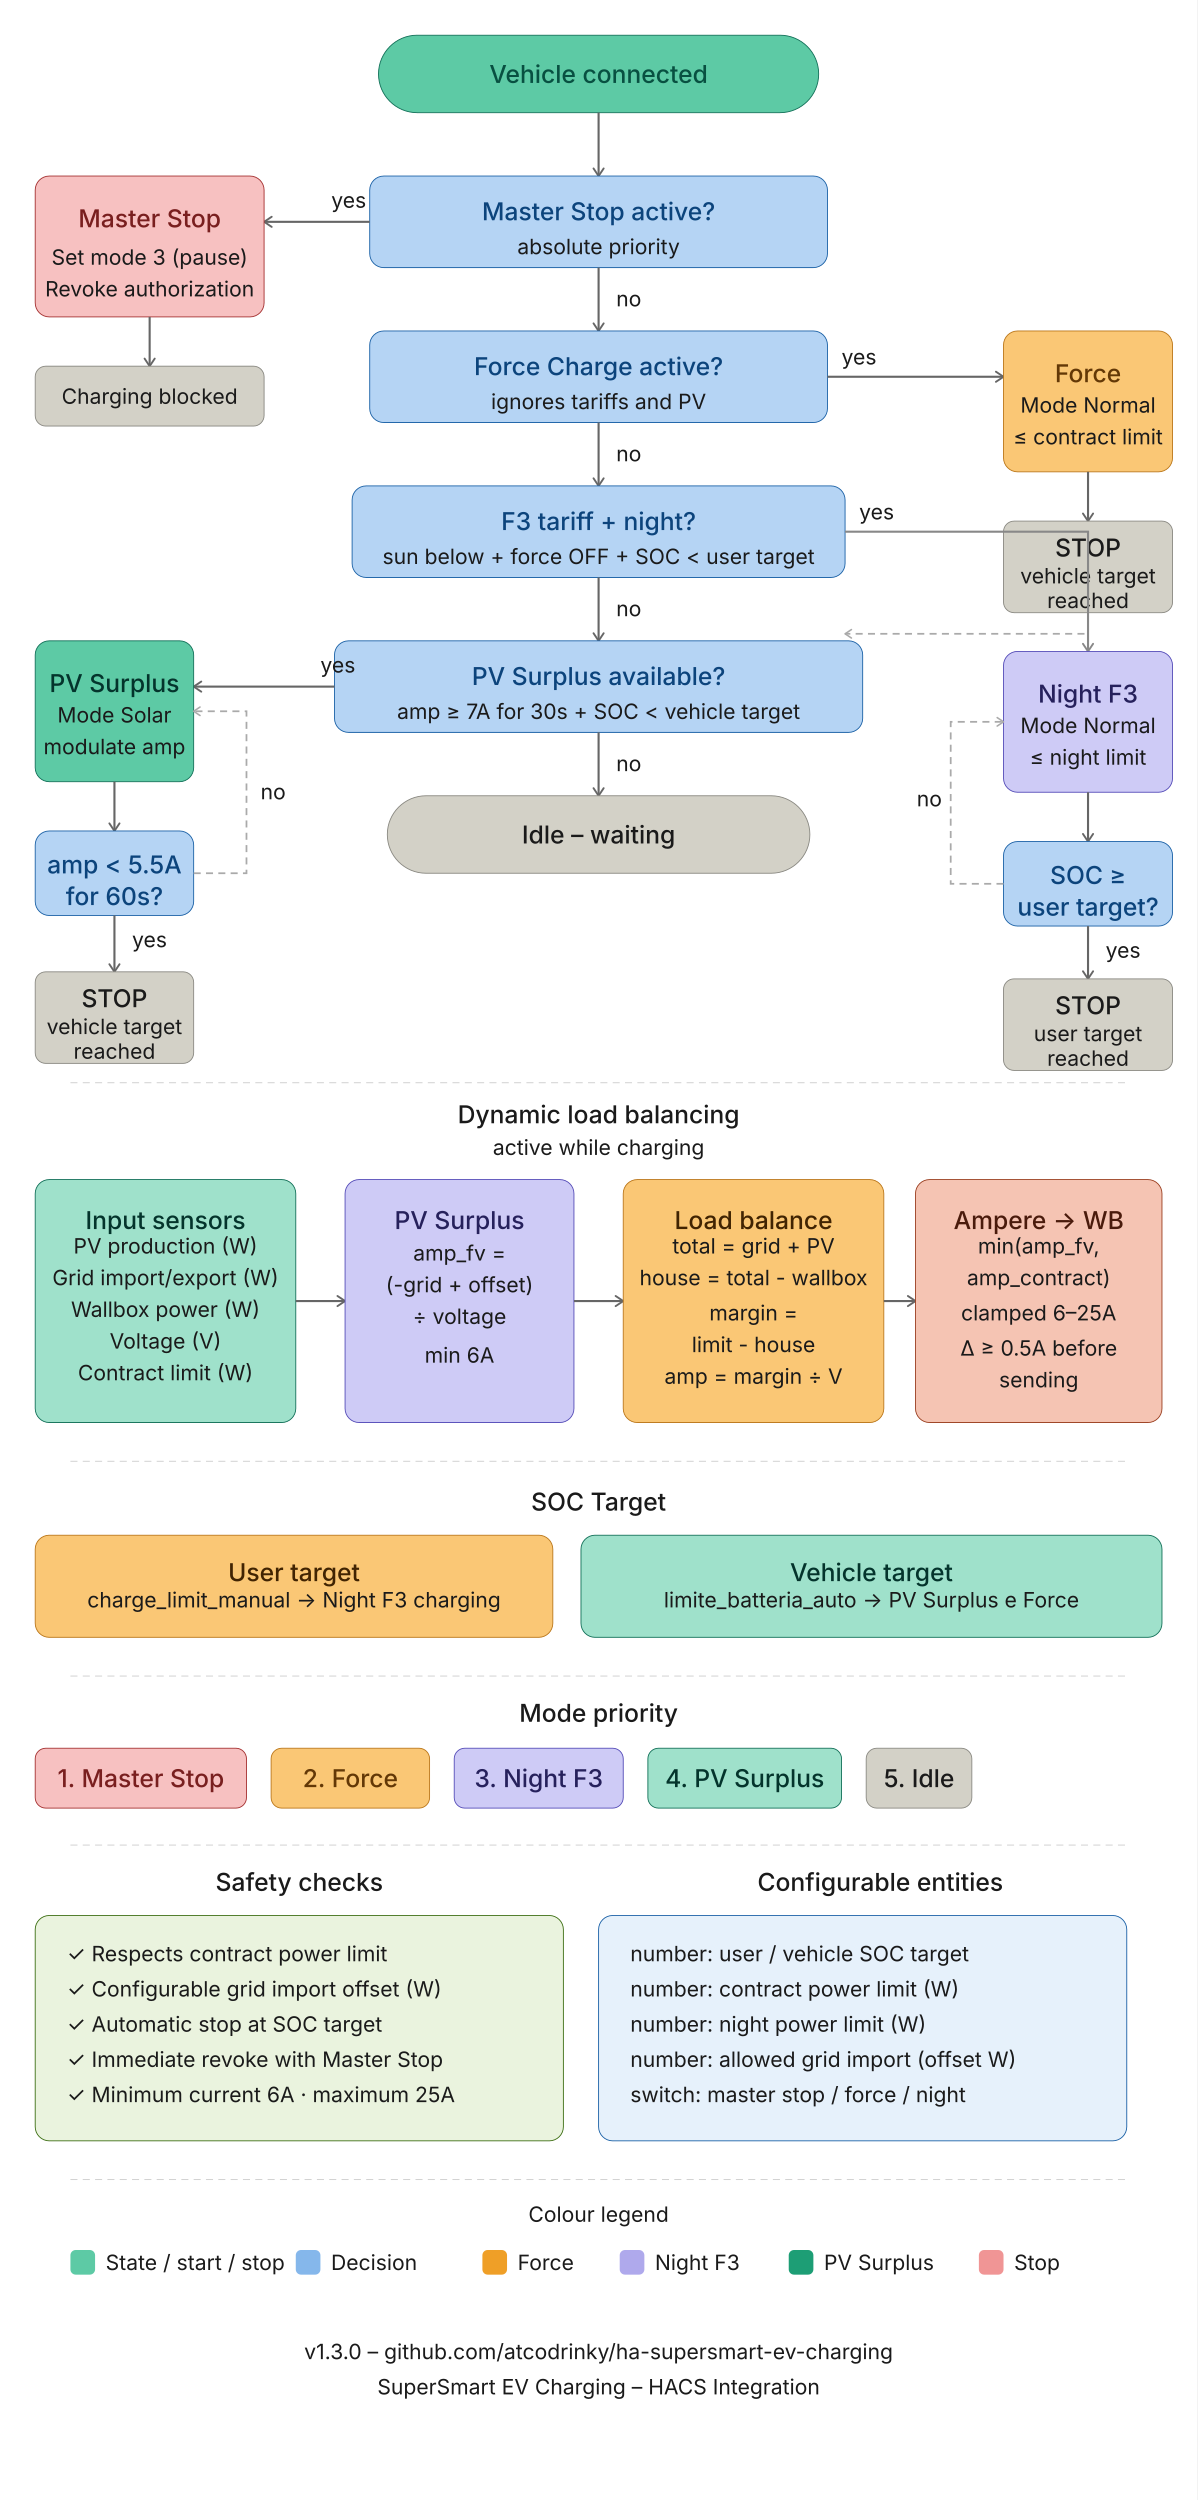
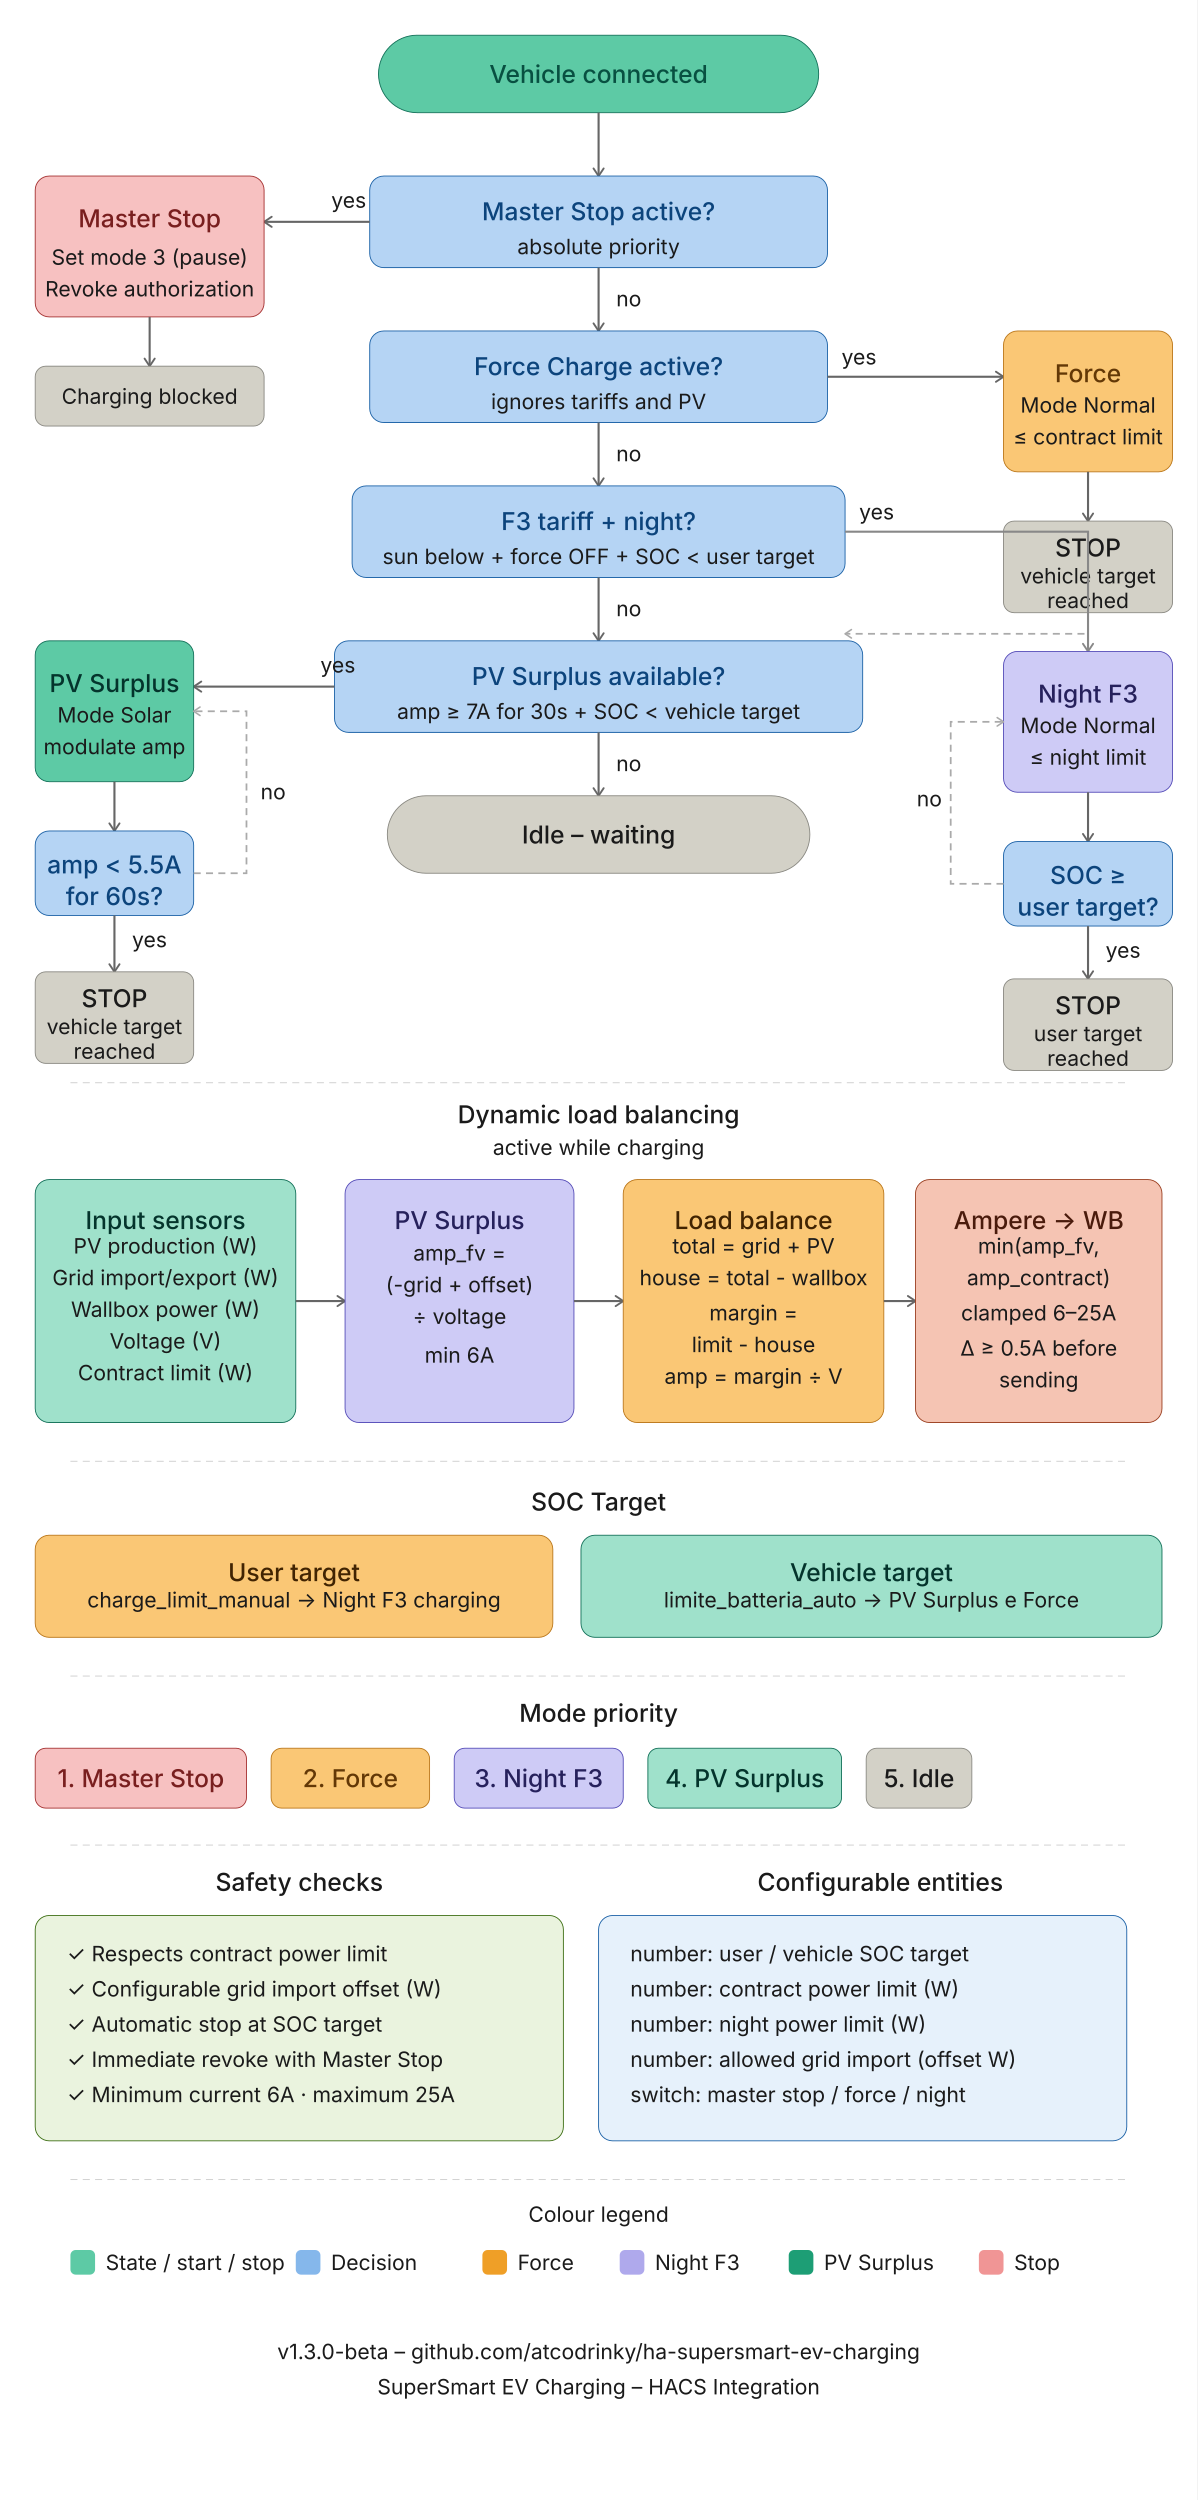
<svg xmlns="http://www.w3.org/2000/svg" width="100%" viewBox="0 0 680 1420" role="img">
  <defs>
    <marker id="arrow" viewBox="0 0 10 10" refX="8" refY="5" markerWidth="6" markerHeight="6" orient="auto-start-reverse">
      <path d="M2 1L8 5L2 9" fill="none" stroke="context-stroke" stroke-width="1.5" stroke-linecap="round" stroke-linejoin="round" />
    </marker>
    <style>
    text { font-family: ui-sans-serif, system-ui, -apple-system, sans-serif;  }
    .th  { font-size: 14px; font-weight: 500; }
    .ts  { font-size: 12px; font-weight: 400; }
    .arr { stroke: #888; stroke-width: 1.2;  }
    .leader { stroke: #aaa; stroke-width: 0.5; stroke-dasharray: 3 3;  }
      .ts    {  }
      .arr   { stroke: #666; }
      .leader { stroke: #555; }
    }
  </style>
  </defs>
  <rect width="680" height="1420" fill="#ffffff" />
  <rect x="215" y="20" width="250" height="44" rx="22" fill="#5DCAA5" stroke="#0F6E56" stroke-width="0.5" />
  <text class="th" x="340" y="42" text-anchor="middle" dominant-baseline="central" fill="#085041">Vehicle connected</text>
  <line x1="340" y1="64" x2="340" y2="100" class="arr" marker-end="url(#arrow)" />
  <rect x="210" y="100" width="260" height="52" rx="8" fill="#B5D4F4" stroke="#185FA5" stroke-width="0.5" />
  <text class="th" x="340" y="120" text-anchor="middle" dominant-baseline="central" fill="#0C447C">Master Stop active?</text>
  <text class="ts" x="340" y="140" text-anchor="middle" dominant-baseline="central" fill="#1a1a1a">absolute priority</text>
  <line x1="210" y1="126" x2="150" y2="126" class="arr" marker-end="url(#arrow)" />
  <text class="ts" x="208" y="118" text-anchor="end" fill="#1a1a1a">yes</text>
  <rect x="20" y="100" width="130" height="80" rx="8" fill="#F7C1C1" stroke="#A32D2D" stroke-width="0.5" />
  <text class="th" x="85" y="124" text-anchor="middle" dominant-baseline="central" fill="#791F1F">Master Stop</text>
  <text class="ts" x="85" y="146" text-anchor="middle" dominant-baseline="central" fill="#1a1a1a">Set mode 3 (pause)</text>
  <text class="ts" x="85" y="164" text-anchor="middle" dominant-baseline="central" fill="#1a1a1a">Revoke authorization</text>
  <line x1="85" y1="180" x2="85" y2="208" class="arr" marker-end="url(#arrow)" />
  <rect x="20" y="208" width="130" height="34" rx="6" fill="#D3D1C7" stroke="#888780" stroke-width="0.5" />
  <text class="ts" x="85" y="225" text-anchor="middle" dominant-baseline="central" fill="#1a1a1a">Charging blocked</text>
  <line x1="340" y1="152" x2="340" y2="188" class="arr" marker-end="url(#arrow)" />
  <text class="ts" x="350" y="174" fill="#1a1a1a">no</text>
  <rect x="210" y="188" width="260" height="52" rx="8" fill="#B5D4F4" stroke="#185FA5" stroke-width="0.5" />
  <text class="th" x="340" y="208" text-anchor="middle" dominant-baseline="central" fill="#0C447C">Force Charge active?</text>
  <text class="ts" x="340" y="228" text-anchor="middle" dominant-baseline="central" fill="#1a1a1a">ignores tariffs and PV</text>
  <line x1="470" y1="214" x2="570" y2="214" class="arr" marker-end="url(#arrow)" />
  <text class="ts" x="478" y="207" fill="#1a1a1a">yes</text>
  <rect x="570" y="188" width="96" height="80" rx="8" fill="#FAC775" stroke="#BA7517" stroke-width="0.5" />
  <text class="th" x="618" y="212" text-anchor="middle" dominant-baseline="central" fill="#633806">Force</text>
  <text class="ts" x="618" y="230" text-anchor="middle" dominant-baseline="central" fill="#1a1a1a">Mode Normal</text>
  <text class="ts" x="618" y="248" text-anchor="middle" dominant-baseline="central" fill="#1a1a1a">≤ contract limit</text>
  <line x1="618" y1="268" x2="618" y2="296" class="arr" marker-end="url(#arrow)" />
  <rect x="570" y="296" width="96" height="52" rx="6" fill="#D3D1C7" stroke="#888780" stroke-width="0.5" />
  <text class="th" x="618" y="311" text-anchor="middle" dominant-baseline="central" fill="#1a1a1a">STOP</text>
  <text class="ts" x="618" y="327" text-anchor="middle" dominant-baseline="central" fill="#1a1a1a">vehicle target</text>
  <text class="ts" x="618" y="341" text-anchor="middle" dominant-baseline="central" fill="#1a1a1a">reached</text>
  <path d="M618 348 L618 360 L480 360" fill="none" stroke="#aaa" stroke-width="1" stroke-dasharray="4 3" marker-end="url(#arrow)" />
  <line x1="340" y1="240" x2="340" y2="276" class="arr" marker-end="url(#arrow)" />
  <text class="ts" x="350" y="262" fill="#1a1a1a">no</text>
  <rect x="200" y="276" width="280" height="52" rx="8" fill="#B5D4F4" stroke="#185FA5" stroke-width="0.5" />
  <text class="th" x="340" y="296" text-anchor="middle" dominant-baseline="central" fill="#0C447C">F3 tariff + night?</text>
  <text class="ts" x="340" y="316" text-anchor="middle" dominant-baseline="central" fill="#1a1a1a">sun below + force OFF + SOC &lt; user target</text>
  <path d="M480 302 L618 302 L618 370" fill="none" stroke="#888" stroke-width="1.2" marker-end="url(#arrow)" />
  <text class="ts" x="488" y="295" fill="#1a1a1a">yes</text>
  <rect x="570" y="370" width="96" height="80" rx="8" fill="#CECBF6" stroke="#534AB7" stroke-width="0.5" />
  <text class="th" x="618" y="394" text-anchor="middle" dominant-baseline="central" fill="#26215C">Night F3</text>
  <text class="ts" x="618" y="412" text-anchor="middle" dominant-baseline="central" fill="#1a1a1a">Mode Normal</text>
  <text class="ts" x="618" y="430" text-anchor="middle" dominant-baseline="central" fill="#1a1a1a">≤ night limit</text>
  <line x1="618" y1="450" x2="618" y2="478" class="arr" marker-end="url(#arrow)" />
  <rect x="570" y="478" width="96" height="48" rx="8" fill="#B5D4F4" stroke="#185FA5" stroke-width="0.5" />
  <text class="th" x="618" y="497" text-anchor="middle" dominant-baseline="central" fill="#0C447C">SOC ≥</text>
  <text class="th" x="618" y="515" text-anchor="middle" dominant-baseline="central" fill="#0C447C">user target?</text>
  <path d="M570 502 L540 502 L540 410 L570 410" fill="none" stroke="#aaa" stroke-width="1" stroke-dasharray="4 3" marker-end="url(#arrow)" />
  <text class="ts" x="535" y="458" text-anchor="end" fill="#1a1a1a">no</text>
  <line x1="618" y1="526" x2="618" y2="556" class="arr" marker-end="url(#arrow)" />
  <text class="ts" x="628" y="544" fill="#1a1a1a">yes</text>
  <rect x="570" y="556" width="96" height="52" rx="6" fill="#D3D1C7" stroke="#888780" stroke-width="0.5" />
  <text class="th" x="618" y="571" text-anchor="middle" dominant-baseline="central" fill="#1a1a1a">STOP</text>
  <text class="ts" x="618" y="587" text-anchor="middle" dominant-baseline="central" fill="#1a1a1a">user target</text>
  <text class="ts" x="618" y="601" text-anchor="middle" dominant-baseline="central" fill="#1a1a1a">reached</text>
  <line x1="340" y1="328" x2="340" y2="364" class="arr" marker-end="url(#arrow)" />
  <text class="ts" x="350" y="350" fill="#1a1a1a">no</text>
  <rect x="190" y="364" width="300" height="52" rx="8" fill="#B5D4F4" stroke="#185FA5" stroke-width="0.5" />
  <text class="th" x="340" y="384" text-anchor="middle" dominant-baseline="central" fill="#0C447C">PV Surplus available?</text>
  <text class="ts" x="340" y="404" text-anchor="middle" dominant-baseline="central" fill="#1a1a1a">amp ≥ 7A for 30s + SOC &lt; vehicle target</text>
  <line x1="190" y1="390" x2="110" y2="390" class="arr" marker-end="url(#arrow)" />
  <text class="ts" x="182" y="382" fill="#1a1a1a">yes</text>
  <rect x="20" y="364" width="90" height="80" rx="8" fill="#5DCAA5" stroke="#0F6E56" stroke-width="0.5" />
  <text class="th" x="65" y="388" text-anchor="middle" dominant-baseline="central" fill="#04342C">PV Surplus</text>
  <text class="ts" x="65" y="406" text-anchor="middle" dominant-baseline="central" fill="#1a1a1a">Mode Solar</text>
  <text class="ts" x="65" y="424" text-anchor="middle" dominant-baseline="central" fill="#1a1a1a">modulate amp</text>
  <line x1="65" y1="444" x2="65" y2="472" class="arr" marker-end="url(#arrow)" />
  <rect x="20" y="472" width="90" height="48" rx="8" fill="#B5D4F4" stroke="#185FA5" stroke-width="0.5" />
  <text class="th" x="65" y="491" text-anchor="middle" dominant-baseline="central" fill="#0C447C">amp &lt; 5.5A</text>
  <text class="th" x="65" y="509" text-anchor="middle" dominant-baseline="central" fill="#0C447C">for 60s?</text>
  <path d="M110 496 L140 496 L140 404 L110 404" fill="none" stroke="#aaa" stroke-width="1" stroke-dasharray="4 3" marker-end="url(#arrow)" />
  <text class="ts" x="148" y="454" fill="#1a1a1a">no</text>
  <line x1="65" y1="520" x2="65" y2="552" class="arr" marker-end="url(#arrow)" />
  <text class="ts" x="75" y="538" fill="#1a1a1a">yes</text>
  <rect x="20" y="552" width="90" height="52" rx="6" fill="#D3D1C7" stroke="#888780" stroke-width="0.5" />
  <text class="th" x="65" y="567" text-anchor="middle" dominant-baseline="central" fill="#1a1a1a">STOP</text>
  <text class="ts" x="65" y="583" text-anchor="middle" dominant-baseline="central" fill="#1a1a1a">vehicle target</text>
  <text class="ts" x="65" y="597" text-anchor="middle" dominant-baseline="central" fill="#1a1a1a">reached</text>
  <line x1="340" y1="416" x2="340" y2="452" class="arr" marker-end="url(#arrow)" />
  <text class="ts" x="350" y="438" fill="#1a1a1a">no</text>
  <rect x="220" y="452" width="240" height="44" rx="22" fill="#D3D1C7" stroke="#888780" stroke-width="0.5" />
  <text class="th" x="340" y="474" text-anchor="middle" dominant-baseline="central" fill="#1a1a1a">Idle – waiting</text>
  <line x1="40" y1="615" x2="640" y2="615" stroke="#ccc" stroke-width="0.5" stroke-dasharray="4 3" />
  <text class="th" x="340" y="638" text-anchor="middle" fill="#1a1a1a">Dynamic load balancing</text>
  <text class="ts" x="340" y="656" text-anchor="middle" fill="#1a1a1a">active while charging</text>
  <rect x="20" y="670" width="148" height="138" rx="8" fill="#9FE1CB" stroke="#0F6E56" stroke-width="0.5" />
  <text class="th" x="94" y="693" text-anchor="middle" dominant-baseline="central" fill="#04342C">Input sensors</text>
  <text class="ts" x="94" y="712" text-anchor="middle" fill="#1a1a1a">PV production (W)</text>
  <text class="ts" x="94" y="730" text-anchor="middle" fill="#1a1a1a">Grid import/export (W)</text>
  <text class="ts" x="94" y="748" text-anchor="middle" fill="#1a1a1a">Wallbox power (W)</text>
  <text class="ts" x="94" y="766" text-anchor="middle" fill="#1a1a1a">Voltage (V)</text>
  <text class="ts" x="94" y="784" text-anchor="middle" fill="#1a1a1a">Contract limit (W)</text>
  <line x1="168" y1="739" x2="196" y2="739" class="arr" marker-end="url(#arrow)" />
  <rect x="196" y="670" width="130" height="138" rx="8" fill="#CECBF6" stroke="#534AB7" stroke-width="0.5" />
  <text class="th" x="261" y="693" text-anchor="middle" dominant-baseline="central" fill="#26215C">PV Surplus</text>
  <text class="ts" x="261" y="716" text-anchor="middle" fill="#1a1a1a">amp_fv =</text>
  <text class="ts" x="261" y="734" text-anchor="middle" fill="#1a1a1a">(-grid + offset)</text>
  <text class="ts" x="261" y="752" text-anchor="middle" fill="#1a1a1a">÷ voltage</text>
  <text class="ts" x="261" y="774" text-anchor="middle" fill="#1a1a1a">min 6A</text>
  <line x1="326" y1="739" x2="354" y2="739" class="arr" marker-end="url(#arrow)" />
  <rect x="354" y="670" width="148" height="138" rx="8" fill="#FAC775" stroke="#BA7517" stroke-width="0.5" />
  <text class="th" x="428" y="693" text-anchor="middle" dominant-baseline="central" fill="#412402">Load balance</text>
  <text class="ts" x="428" y="712" text-anchor="middle" fill="#1a1a1a">total = grid + PV</text>
  <text class="ts" x="428" y="730" text-anchor="middle" fill="#1a1a1a">house = total - wallbox</text>
  <text class="ts" x="428" y="750" text-anchor="middle" fill="#1a1a1a">margin =</text>
  <text class="ts" x="428" y="768" text-anchor="middle" fill="#1a1a1a">limit - house</text>
  <text class="ts" x="428" y="786" text-anchor="middle" fill="#1a1a1a">amp = margin ÷ V</text>
  <line x1="502" y1="739" x2="520" y2="739" class="arr" marker-end="url(#arrow)" />
  <rect x="520" y="670" width="140" height="138" rx="8" fill="#F5C4B3" stroke="#993C1D" stroke-width="0.5" />
  <text class="th" x="590" y="693" text-anchor="middle" dominant-baseline="central" fill="#4A1B0C">Ampere → WB</text>
  <text class="ts" x="590" y="712" text-anchor="middle" fill="#1a1a1a">min(amp_fv,</text>
  <text class="ts" x="590" y="730" text-anchor="middle" fill="#1a1a1a">amp_contract)</text>
  <text class="ts" x="590" y="750" text-anchor="middle" fill="#1a1a1a">clamped 6–25A</text>
  <text class="ts" x="590" y="770" text-anchor="middle" fill="#1a1a1a">Δ ≥ 0.5A before</text>
  <text class="ts" x="590" y="788" text-anchor="middle" fill="#1a1a1a">sending</text>
  <line x1="40" y1="830" x2="640" y2="830" stroke="#ccc" stroke-width="0.5" stroke-dasharray="4 3" />
  <text class="th" x="340" y="858" text-anchor="middle" fill="#1a1a1a">SOC Target</text>
  <rect x="20" y="872" width="294" height="58" rx="8" fill="#FAC775" stroke="#BA7517" stroke-width="0.5" />
  <text class="th" x="167" y="893" text-anchor="middle" dominant-baseline="central" fill="#412402">User target</text>
  <text class="ts" x="167" y="913" text-anchor="middle" fill="#1a1a1a">charge_limit_manual → Night F3 charging</text>
  <rect x="330" y="872" width="330" height="58" rx="8" fill="#9FE1CB" stroke="#0F6E56" stroke-width="0.5" />
  <text class="th" x="495" y="893" text-anchor="middle" dominant-baseline="central" fill="#04342C">Vehicle target</text>
  <text class="ts" x="495" y="913" text-anchor="middle" fill="#1a1a1a">limite_batteria_auto → PV Surplus e Force</text>
  <line x1="40" y1="952" x2="640" y2="952" stroke="#ccc" stroke-width="0.5" stroke-dasharray="4 3" />
  <text class="th" x="340" y="978" text-anchor="middle" fill="#1a1a1a">Mode priority</text>
  <rect x="20" y="993" width="120" height="34" rx="6" fill="#F7C1C1" stroke="#A32D2D" stroke-width="0.5" />
  <text class="th" x="80" y="1010" text-anchor="middle" dominant-baseline="central" fill="#791F1F">1. Master Stop</text>
  <rect x="154" y="993" width="90" height="34" rx="6" fill="#FAC775" stroke="#BA7517" stroke-width="0.5" />
  <text class="th" x="199" y="1010" text-anchor="middle" dominant-baseline="central" fill="#633806">2. Force</text>
  <rect x="258" y="993" width="96" height="34" rx="6" fill="#CECBF6" stroke="#534AB7" stroke-width="0.5" />
  <text class="th" x="306" y="1010" text-anchor="middle" dominant-baseline="central" fill="#26215C">3. Night F3</text>
  <rect x="368" y="993" width="110" height="34" rx="6" fill="#9FE1CB" stroke="#0F6E56" stroke-width="0.5" />
  <text class="th" x="423" y="1010" text-anchor="middle" dominant-baseline="central" fill="#04342C">4. PV Surplus</text>
  <rect x="492" y="993" width="60" height="34" rx="6" fill="#D3D1C7" stroke="#888780" stroke-width="0.5" />
  <text class="th" x="522" y="1010" text-anchor="middle" dominant-baseline="central" fill="#1a1a1a">5. Idle</text>
  <line x1="40" y1="1048" x2="640" y2="1048" stroke="#ccc" stroke-width="0.5" stroke-dasharray="4 3" />
  <text class="th" x="170" y="1074" text-anchor="middle" fill="#1a1a1a">Safety checks</text>
  <text class="th" x="500" y="1074" text-anchor="middle" fill="#1a1a1a">Configurable entities</text>
  <rect x="20" y="1088" width="300" height="128" rx="8" fill="#EAF3DE" stroke="#3B6D11" stroke-width="0.5" />
  <text class="ts" x="38" y="1114" fill="#1a1a1a">✓  Respects contract power limit</text>
  <text class="ts" x="38" y="1134" fill="#1a1a1a">✓  Configurable grid import offset (W)</text>
  <text class="ts" x="38" y="1154" fill="#1a1a1a">✓  Automatic stop at SOC target</text>
  <text class="ts" x="38" y="1174" fill="#1a1a1a">✓  Immediate revoke with Master Stop</text>
  <text class="ts" x="38" y="1194" fill="#1a1a1a">✓  Minimum current 6A · maximum 25A</text>
  <rect x="340" y="1088" width="300" height="128" rx="8" fill="#E6F1FB" stroke="#185FA5" stroke-width="0.5" />
  <text class="ts" x="358" y="1114" fill="#1a1a1a">number: user / vehicle SOC target</text>
  <text class="ts" x="358" y="1134" fill="#1a1a1a">number: contract power limit (W)</text>
  <text class="ts" x="358" y="1154" fill="#1a1a1a">number: night power limit (W)</text>
  <text class="ts" x="358" y="1174" fill="#1a1a1a">number: allowed grid import (offset W)</text>
  <text class="ts" x="358" y="1194" fill="#1a1a1a">switch: master stop / force / night</text>
  <line x1="40" y1="1238" x2="640" y2="1238" stroke="#ccc" stroke-width="0.5" stroke-dasharray="4 3" />
  <text class="ts" x="340" y="1262" text-anchor="middle" fill="#1a1a1a">Colour legend</text>
  <rect x="40" y="1278" width="14" height="14" rx="3" fill="#5DCAA5" />
  <text class="ts" x="60" y="1285" dominant-baseline="central" fill="#1a1a1a">State / start / stop</text>
  <rect x="168" y="1278" width="14" height="14" rx="3" fill="#85B7EB" />
  <text class="ts" x="188" y="1285" dominant-baseline="central" fill="#1a1a1a">Decision</text>
  <rect x="274" y="1278" width="14" height="14" rx="3" fill="#EF9F27" />
  <text class="ts" x="294" y="1285" dominant-baseline="central" fill="#1a1a1a">Force</text>
  <rect x="352" y="1278" width="14" height="14" rx="3" fill="#AFA9EC" />
  <text class="ts" x="372" y="1285" dominant-baseline="central" fill="#1a1a1a">Night F3</text>
  <rect x="448" y="1278" width="14" height="14" rx="3" fill="#1D9E75" />
  <text class="ts" x="468" y="1285" dominant-baseline="central" fill="#1a1a1a">PV Surplus</text>
  <rect x="556" y="1278" width="14" height="14" rx="3" fill="#F09595" />
  <text class="ts" x="576" y="1285" dominant-baseline="central" fill="#1a1a1a">Stop</text>
-   <text class="ts" x="340" y="1340" text-anchor="middle" fill="#1a1a1a">v1.3.0 – github.com/atcodrinky/ha-supersmart-ev-charging</text>
+   <text class="ts" x="340" y="1340" text-anchor="middle" fill="#1a1a1a">v1.3.0-beta – github.com/atcodrinky/ha-supersmart-ev-charging</text>
  <text class="ts" x="340" y="1360" text-anchor="middle" fill="#1a1a1a">SuperSmart EV Charging – HACS Integration</text>
</svg>
